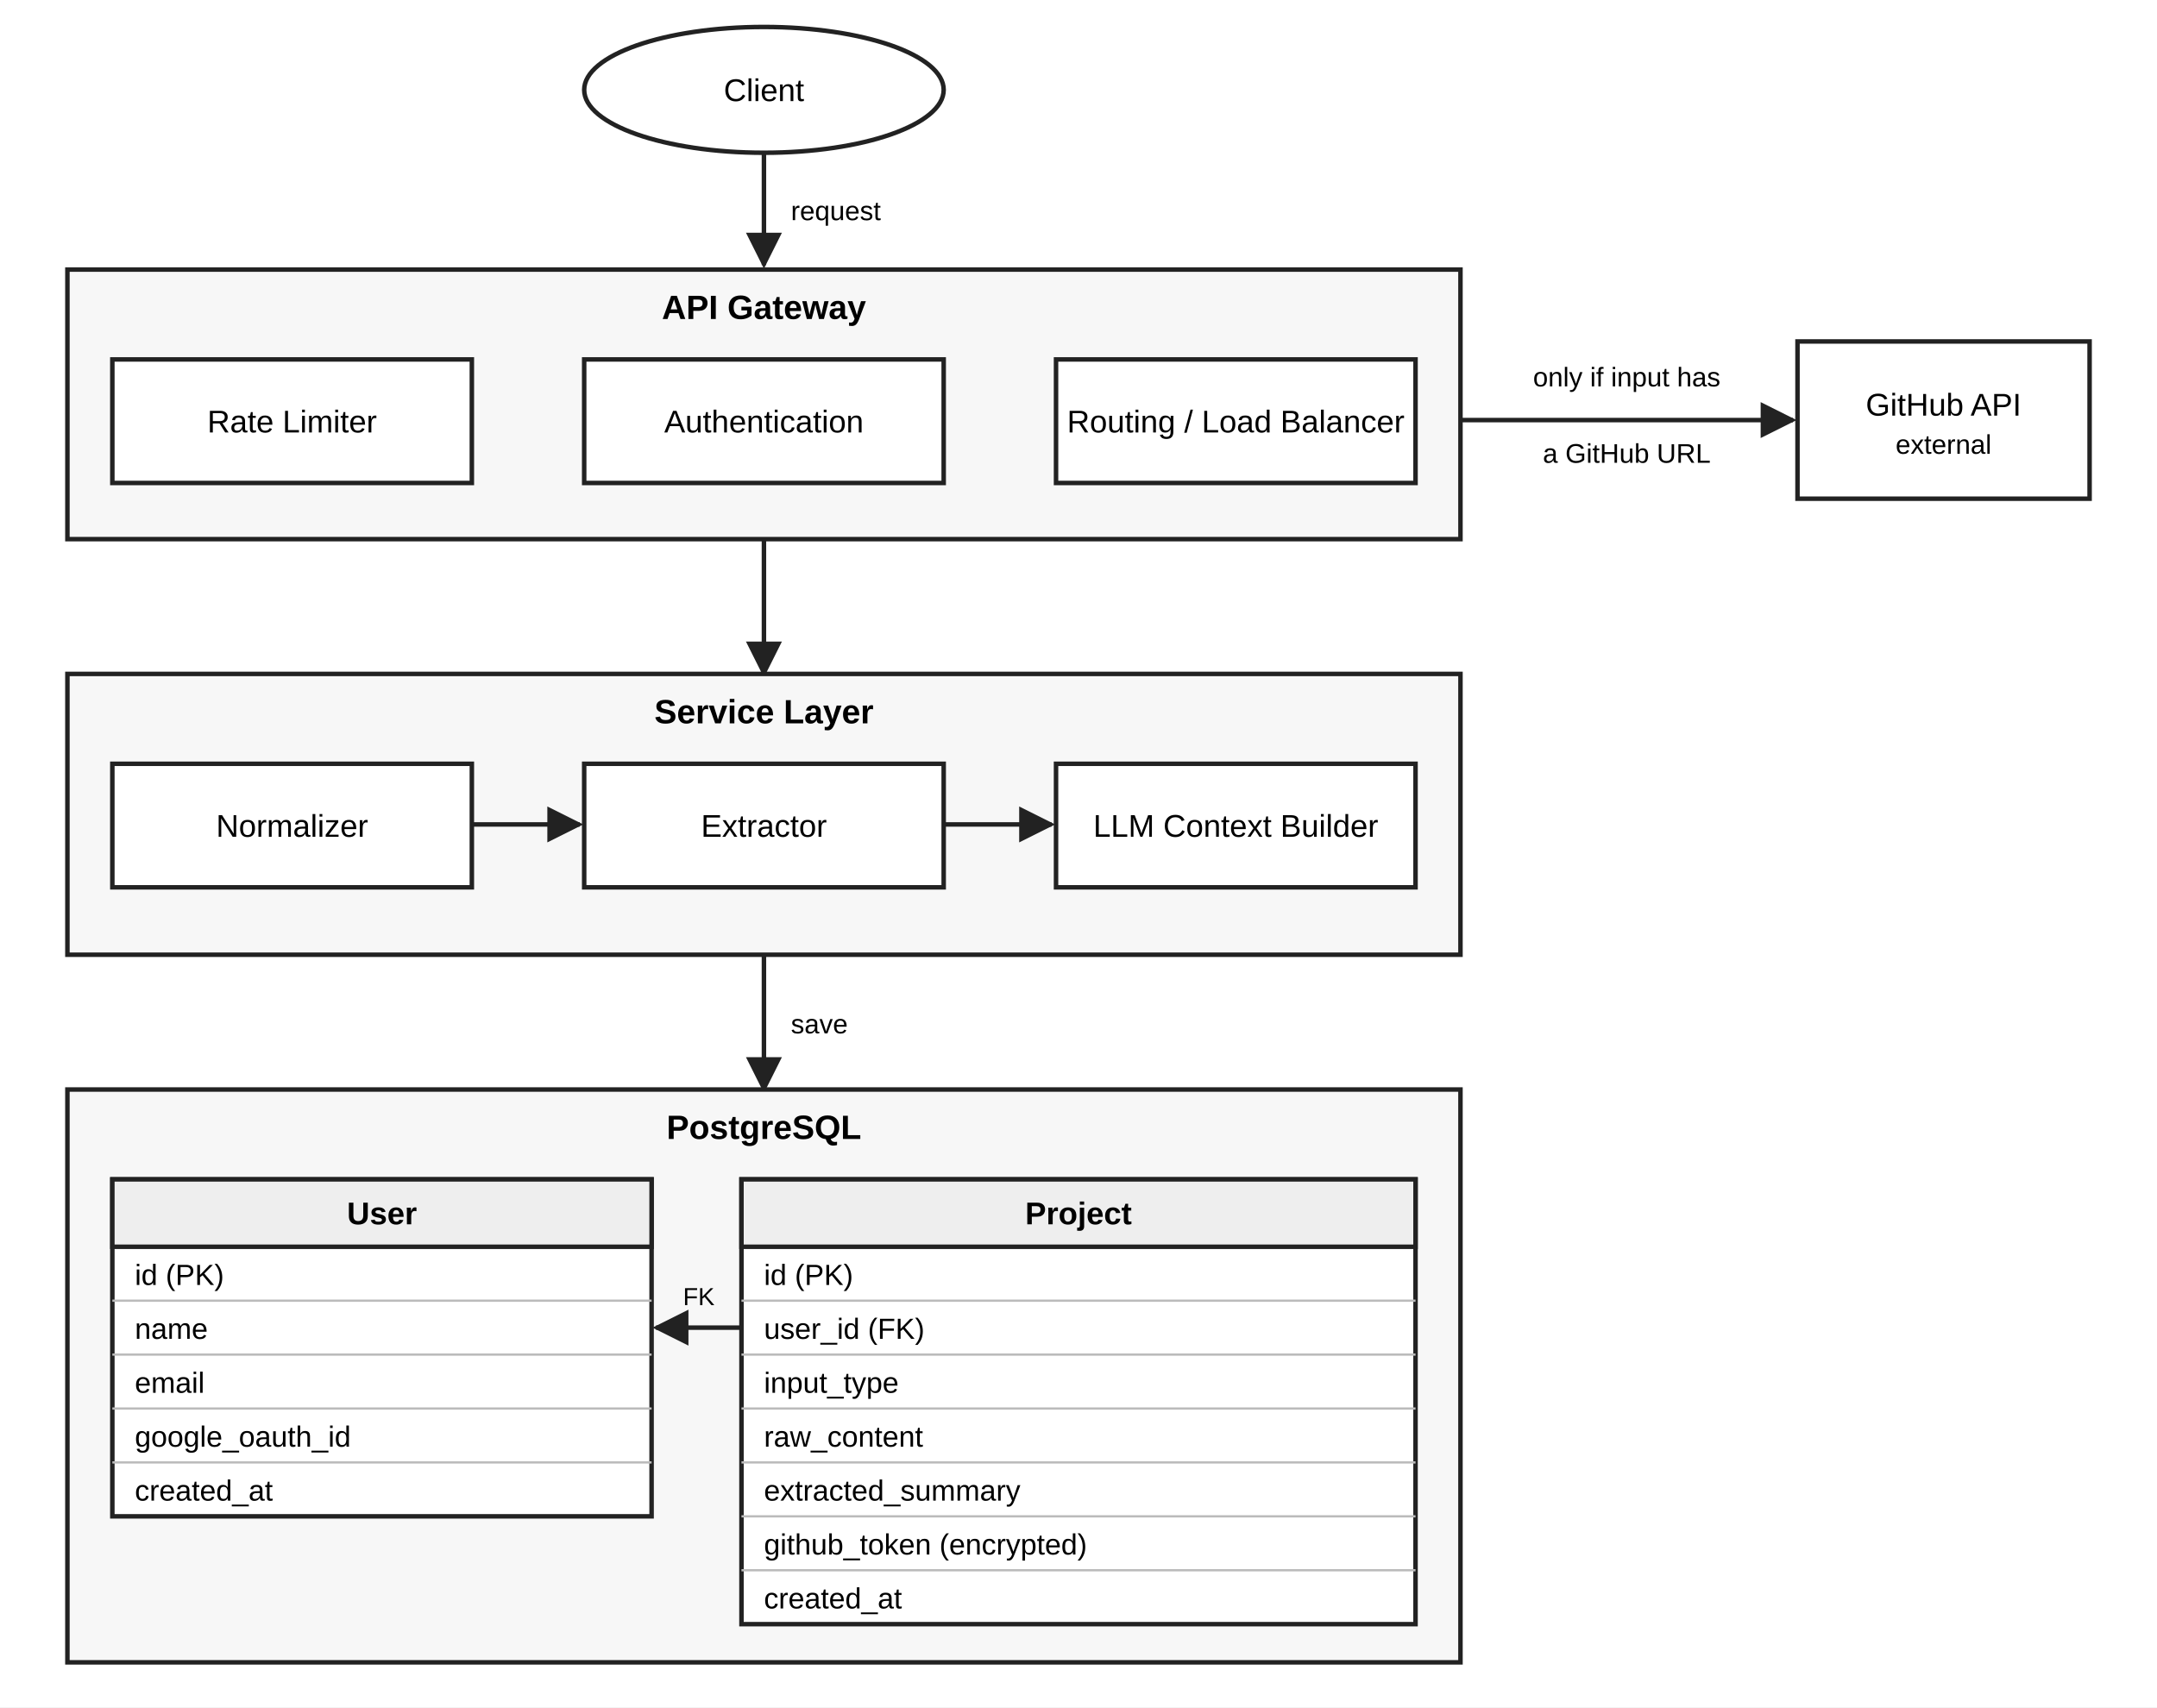
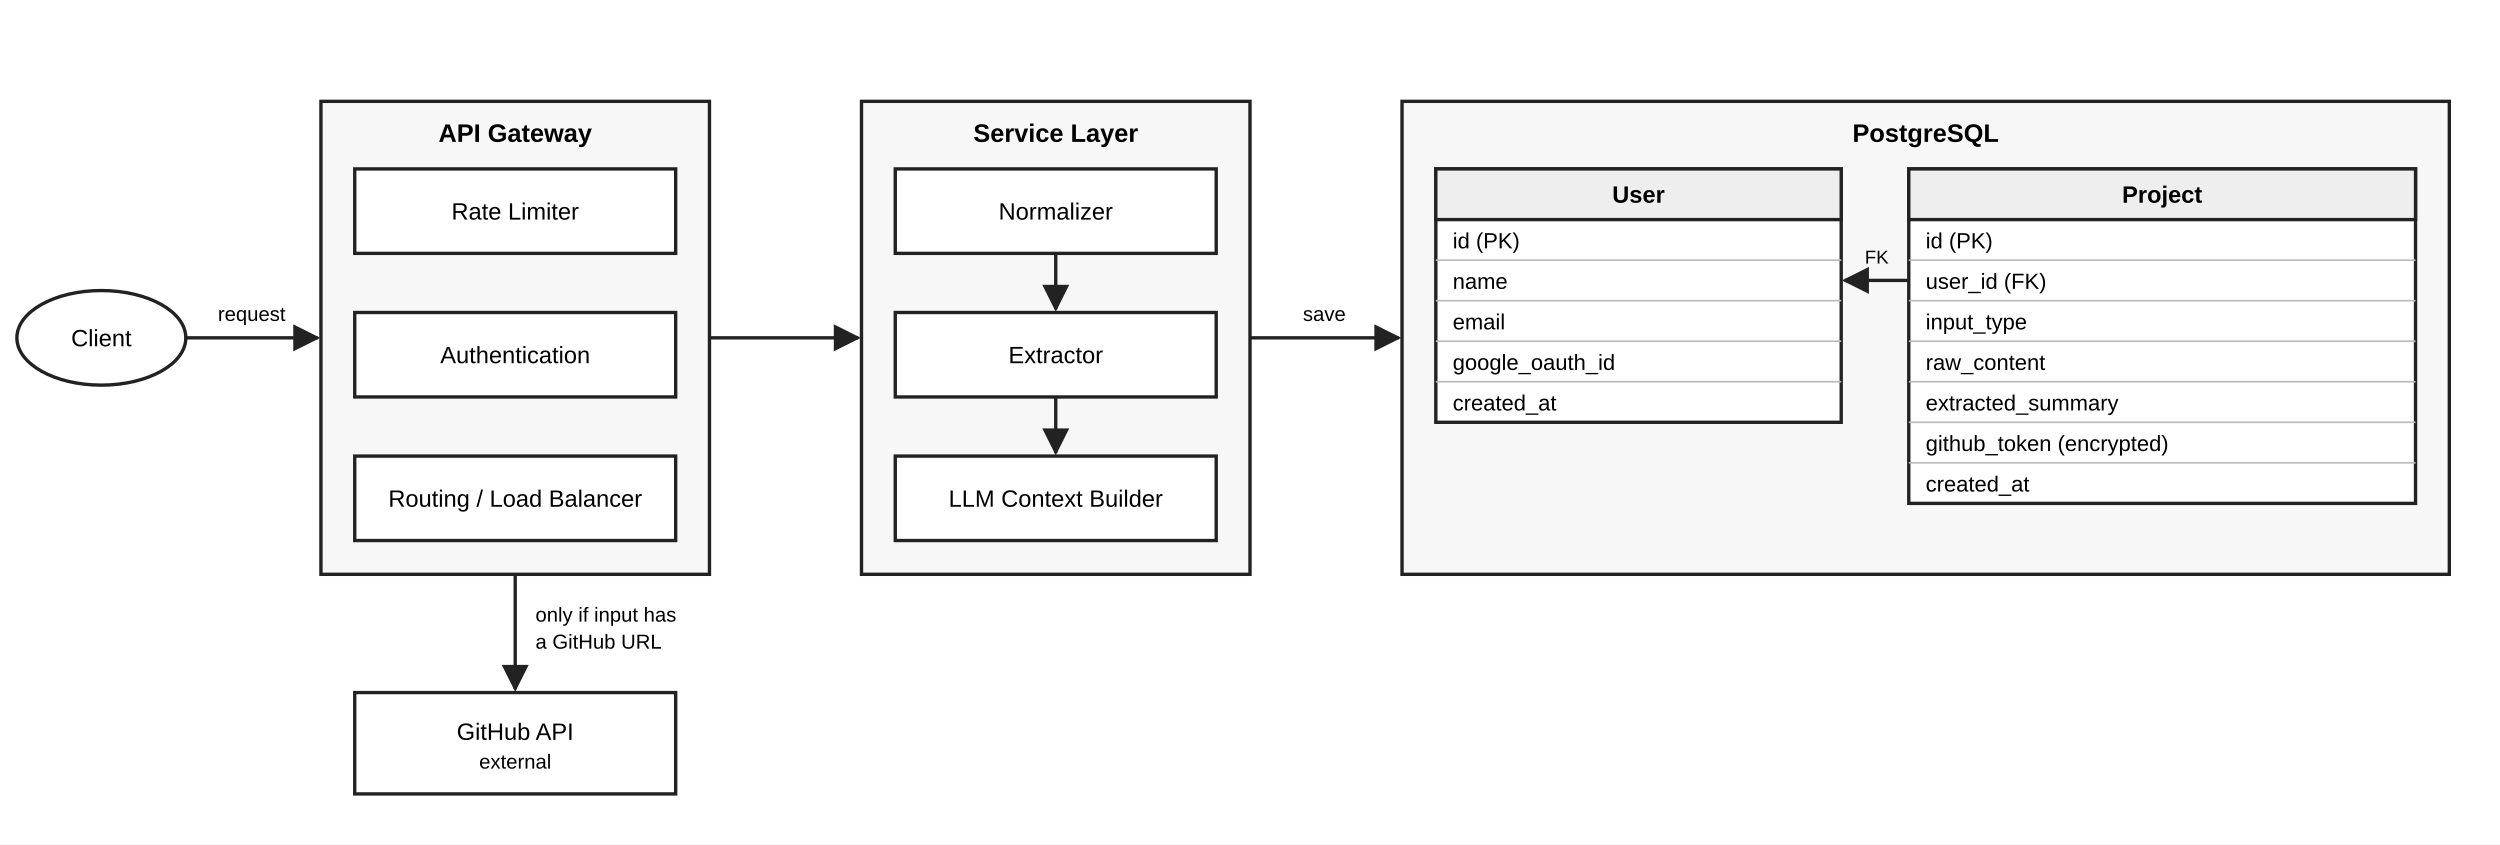
- <svg xmlns="http://www.w3.org/2000/svg" viewBox="0 0 960 760" width="960" height="760" font-family="Arial, Helvetica, sans-serif" font-size="14">
+ <svg xmlns="http://www.w3.org/2000/svg" viewBox="0 0 1480 500" width="1480" height="500" font-family="Arial, Helvetica, sans-serif" font-size="14">
  <defs>
    <marker id="arrow" viewBox="0 0 10 10" refX="9" refY="5" markerWidth="8" markerHeight="8" orient="auto">
      <path d="M0,0 L10,5 L0,10 z" fill="#222" />
    </marker>
  </defs>
-   <rect width="960" height="760" fill="#fff" />
-   <g transform="translate(-100,0)">
-     <ellipse cx="440" cy="40" rx="80" ry="28" fill="#fff" stroke="#222" stroke-width="2" />
-     <text x="440" y="45" text-anchor="middle">Client</text>
-     <line x1="440" y1="68" x2="440" y2="118" stroke="#222" stroke-width="2" marker-end="url(#arrow)" />
-     <text x="452" y="98" font-size="12">request</text>
-     <rect x="130" y="120" width="620" height="120" fill="#f7f7f7" stroke="#222" stroke-width="2" />
-     <text x="440" y="142" text-anchor="middle" font-weight="bold" font-size="15">API Gateway</text>
-     <rect x="150" y="160" width="160" height="55" fill="#fff" stroke="#222" stroke-width="2" />
-     <text x="230.0" y="192.5" text-anchor="middle">Rate Limiter</text>
-     <rect x="360" y="160" width="160" height="55" fill="#fff" stroke="#222" stroke-width="2" />
-     <text x="440.0" y="192.5" text-anchor="middle">Authentication</text>
-     <rect x="570" y="160" width="160" height="55" fill="#fff" stroke="#222" stroke-width="2" />
-     <text x="650.0" y="192.5" text-anchor="middle">Routing / Load Balancer</text>
-     <rect x="900" y="152" width="130" height="70" fill="#fff" stroke="#222" stroke-width="2" />
-     <text x="965.0" y="185.0" text-anchor="middle">GitHub API</text>
-     <text x="965.0" y="202.0" text-anchor="middle" font-size="12">external</text>
-     <line x1="750" y1="187" x2="898" y2="187" stroke="#222" stroke-width="2" marker-end="url(#arrow)" />
-     <text x="824" y="172" text-anchor="middle" font-size="12">only if input has</text>
-     <text x="824" y="206" text-anchor="middle" font-size="12">a GitHub URL</text>
-     <line x1="440" y1="240" x2="440" y2="300" stroke="#222" stroke-width="2" marker-end="url(#arrow)" />
-     <rect x="130" y="300" width="620" height="125" fill="#f7f7f7" stroke="#222" stroke-width="2" />
-     <text x="440" y="322" text-anchor="middle" font-weight="bold" font-size="15">Service Layer</text>
-     <rect x="150" y="340" width="160" height="55" fill="#fff" stroke="#222" stroke-width="2" />
-     <text x="230.0" y="372.5" text-anchor="middle">Normalizer</text>
-     <rect x="360" y="340" width="160" height="55" fill="#fff" stroke="#222" stroke-width="2" />
-     <text x="440.0" y="372.5" text-anchor="middle">Extractor</text>
-     <rect x="570" y="340" width="160" height="55" fill="#fff" stroke="#222" stroke-width="2" />
-     <text x="650.0" y="372.5" text-anchor="middle">LLM Context Builder</text>
-     <line x1="310" y1="367" x2="358" y2="367" stroke="#222" stroke-width="2" marker-end="url(#arrow)" />
-     <line x1="520" y1="367" x2="568" y2="367" stroke="#222" stroke-width="2" marker-end="url(#arrow)" />
-     <line x1="440" y1="425" x2="440" y2="485" stroke="#222" stroke-width="2" marker-end="url(#arrow)" />
-     <text x="452" y="460" font-size="12">save</text>
-     <rect x="130" y="485" width="620" height="255" fill="#f7f7f7" stroke="#222" stroke-width="2" />
-     <text x="440" y="507" text-anchor="middle" font-weight="bold" font-size="15">PostgreSQL</text>
-     <rect x="150" y="525" width="240" height="150" fill="#fff" stroke="#222" stroke-width="2" />
-     <rect x="150" y="525" width="240" height="30" fill="#eee" stroke="#222" stroke-width="2" />
-     <text x="270.0" y="545" text-anchor="middle" font-weight="bold">User</text>
-     <text x="160" y="572" font-size="13">id  (PK)</text>
-     <line x1="150" y1="579" x2="390" y2="579" stroke="#bbb" />
-     <text x="160" y="596" font-size="13">name</text>
-     <line x1="150" y1="603" x2="390" y2="603" stroke="#bbb" />
-     <text x="160" y="620" font-size="13">email</text>
-     <line x1="150" y1="627" x2="390" y2="627" stroke="#bbb" />
-     <text x="160" y="644" font-size="13">google_oauth_id</text>
-     <line x1="150" y1="651" x2="390" y2="651" stroke="#bbb" />
-     <text x="160" y="668" font-size="13">created_at</text>
-     <rect x="430" y="525" width="300" height="198" fill="#fff" stroke="#222" stroke-width="2" />
-     <rect x="430" y="525" width="300" height="30" fill="#eee" stroke="#222" stroke-width="2" />
-     <text x="580.0" y="545" text-anchor="middle" font-weight="bold">Project</text>
-     <text x="440" y="572" font-size="13">id  (PK)</text>
-     <line x1="430" y1="579" x2="730" y2="579" stroke="#bbb" />
-     <text x="440" y="596" font-size="13">user_id  (FK)</text>
-     <line x1="430" y1="603" x2="730" y2="603" stroke="#bbb" />
-     <text x="440" y="620" font-size="13">input_type</text>
-     <line x1="430" y1="627" x2="730" y2="627" stroke="#bbb" />
-     <text x="440" y="644" font-size="13">raw_content</text>
-     <line x1="430" y1="651" x2="730" y2="651" stroke="#bbb" />
-     <text x="440" y="668" font-size="13">extracted_summary</text>
-     <line x1="430" y1="675" x2="730" y2="675" stroke="#bbb" />
-     <text x="440" y="692" font-size="13">github_token  (encrypted)</text>
-     <line x1="430" y1="699" x2="730" y2="699" stroke="#bbb" />
-     <text x="440" y="716" font-size="13">created_at</text>
-     <line x1="430" y1="591" x2="392" y2="591" stroke="#222" stroke-width="2" marker-end="url(#arrow)" />
-     <text x="411" y="581" text-anchor="middle" font-size="11">FK</text>
-   </g>
+   <rect width="1480" height="500" fill="#fff" />
+   <ellipse cx="60" cy="200" rx="50" ry="28" fill="#fff" stroke="#222" stroke-width="2" />
+   <text x="60" y="205" text-anchor="middle">Client</text>
+   <line x1="110" y1="200" x2="188" y2="200" stroke="#222" stroke-width="2" marker-end="url(#arrow)" />
+   <text x="149" y="190" text-anchor="middle" font-size="12">request</text>
+   <rect x="190" y="60" width="230" height="280" fill="#f7f7f7" stroke="#222" stroke-width="2" />
+   <text x="305.0" y="84" text-anchor="middle" font-weight="bold" font-size="15">API Gateway</text>
+   <rect x="210" y="100" width="190" height="50" fill="#fff" stroke="#222" stroke-width="2" />
+   <text x="305.0" y="130.0" text-anchor="middle">Rate Limiter</text>
+   <rect x="210" y="185" width="190" height="50" fill="#fff" stroke="#222" stroke-width="2" />
+   <text x="305.0" y="215.0" text-anchor="middle">Authentication</text>
+   <rect x="210" y="270" width="190" height="50" fill="#fff" stroke="#222" stroke-width="2" />
+   <text x="305.0" y="300.0" text-anchor="middle">Routing / Load Balancer</text>
+   <rect x="210" y="410" width="190" height="60" fill="#fff" stroke="#222" stroke-width="2" />
+   <text x="305.0" y="438.0" text-anchor="middle">GitHub API</text>
+   <text x="305.0" y="455.0" text-anchor="middle" font-size="12">external</text>
+   <line x1="305" y1="340" x2="305" y2="408" stroke="#222" stroke-width="2" marker-end="url(#arrow)" />
+   <text x="317" y="368" font-size="12">only if input has</text>
+   <text x="317" y="384" font-size="12">a GitHub URL</text>
+   <line x1="420" y1="200" x2="508" y2="200" stroke="#222" stroke-width="2" marker-end="url(#arrow)" />
+   <rect x="510" y="60" width="230" height="280" fill="#f7f7f7" stroke="#222" stroke-width="2" />
+   <text x="625.0" y="84" text-anchor="middle" font-weight="bold" font-size="15">Service Layer</text>
+   <rect x="530" y="100" width="190" height="50" fill="#fff" stroke="#222" stroke-width="2" />
+   <text x="625.0" y="130.0" text-anchor="middle">Normalizer</text>
+   <rect x="530" y="185" width="190" height="50" fill="#fff" stroke="#222" stroke-width="2" />
+   <text x="625.0" y="215.0" text-anchor="middle">Extractor</text>
+   <rect x="530" y="270" width="190" height="50" fill="#fff" stroke="#222" stroke-width="2" />
+   <text x="625.0" y="300.0" text-anchor="middle">LLM Context Builder</text>
+   <line x1="625" y1="150" x2="625" y2="183" stroke="#222" stroke-width="2" marker-end="url(#arrow)" />
+   <line x1="625" y1="235" x2="625" y2="268" stroke="#222" stroke-width="2" marker-end="url(#arrow)" />
+   <line x1="740" y1="200" x2="828" y2="200" stroke="#222" stroke-width="2" marker-end="url(#arrow)" />
+   <text x="784" y="190" text-anchor="middle" font-size="12">save</text>
+   <rect x="830" y="60" width="620" height="280" fill="#f7f7f7" stroke="#222" stroke-width="2" />
+   <text x="1140.0" y="84" text-anchor="middle" font-weight="bold" font-size="15">PostgreSQL</text>
+   <rect x="850" y="100" width="240" height="150" fill="#fff" stroke="#222" stroke-width="2" />
+   <rect x="850" y="100" width="240" height="30" fill="#eee" stroke="#222" stroke-width="2" />
+   <text x="970.0" y="120" text-anchor="middle" font-weight="bold">User</text>
+   <text x="860" y="147" font-size="13">id  (PK)</text>
+   <line x1="850" y1="154" x2="1090" y2="154" stroke="#bbb" />
+   <text x="860" y="171" font-size="13">name</text>
+   <line x1="850" y1="178" x2="1090" y2="178" stroke="#bbb" />
+   <text x="860" y="195" font-size="13">email</text>
+   <line x1="850" y1="202" x2="1090" y2="202" stroke="#bbb" />
+   <text x="860" y="219" font-size="13">google_oauth_id</text>
+   <line x1="850" y1="226" x2="1090" y2="226" stroke="#bbb" />
+   <text x="860" y="243" font-size="13">created_at</text>
+   <rect x="1130" y="100" width="300" height="198" fill="#fff" stroke="#222" stroke-width="2" />
+   <rect x="1130" y="100" width="300" height="30" fill="#eee" stroke="#222" stroke-width="2" />
+   <text x="1280.0" y="120" text-anchor="middle" font-weight="bold">Project</text>
+   <text x="1140" y="147" font-size="13">id  (PK)</text>
+   <line x1="1130" y1="154" x2="1430" y2="154" stroke="#bbb" />
+   <text x="1140" y="171" font-size="13">user_id  (FK)</text>
+   <line x1="1130" y1="178" x2="1430" y2="178" stroke="#bbb" />
+   <text x="1140" y="195" font-size="13">input_type</text>
+   <line x1="1130" y1="202" x2="1430" y2="202" stroke="#bbb" />
+   <text x="1140" y="219" font-size="13">raw_content</text>
+   <line x1="1130" y1="226" x2="1430" y2="226" stroke="#bbb" />
+   <text x="1140" y="243" font-size="13">extracted_summary</text>
+   <line x1="1130" y1="250" x2="1430" y2="250" stroke="#bbb" />
+   <text x="1140" y="267" font-size="13">github_token  (encrypted)</text>
+   <line x1="1130" y1="274" x2="1430" y2="274" stroke="#bbb" />
+   <text x="1140" y="291" font-size="13">created_at</text>
+   <line x1="1130" y1="166" x2="1092" y2="166" stroke="#222" stroke-width="2" marker-end="url(#arrow)" />
+   <text x="1111" y="156" text-anchor="middle" font-size="11">FK</text>
</svg>
